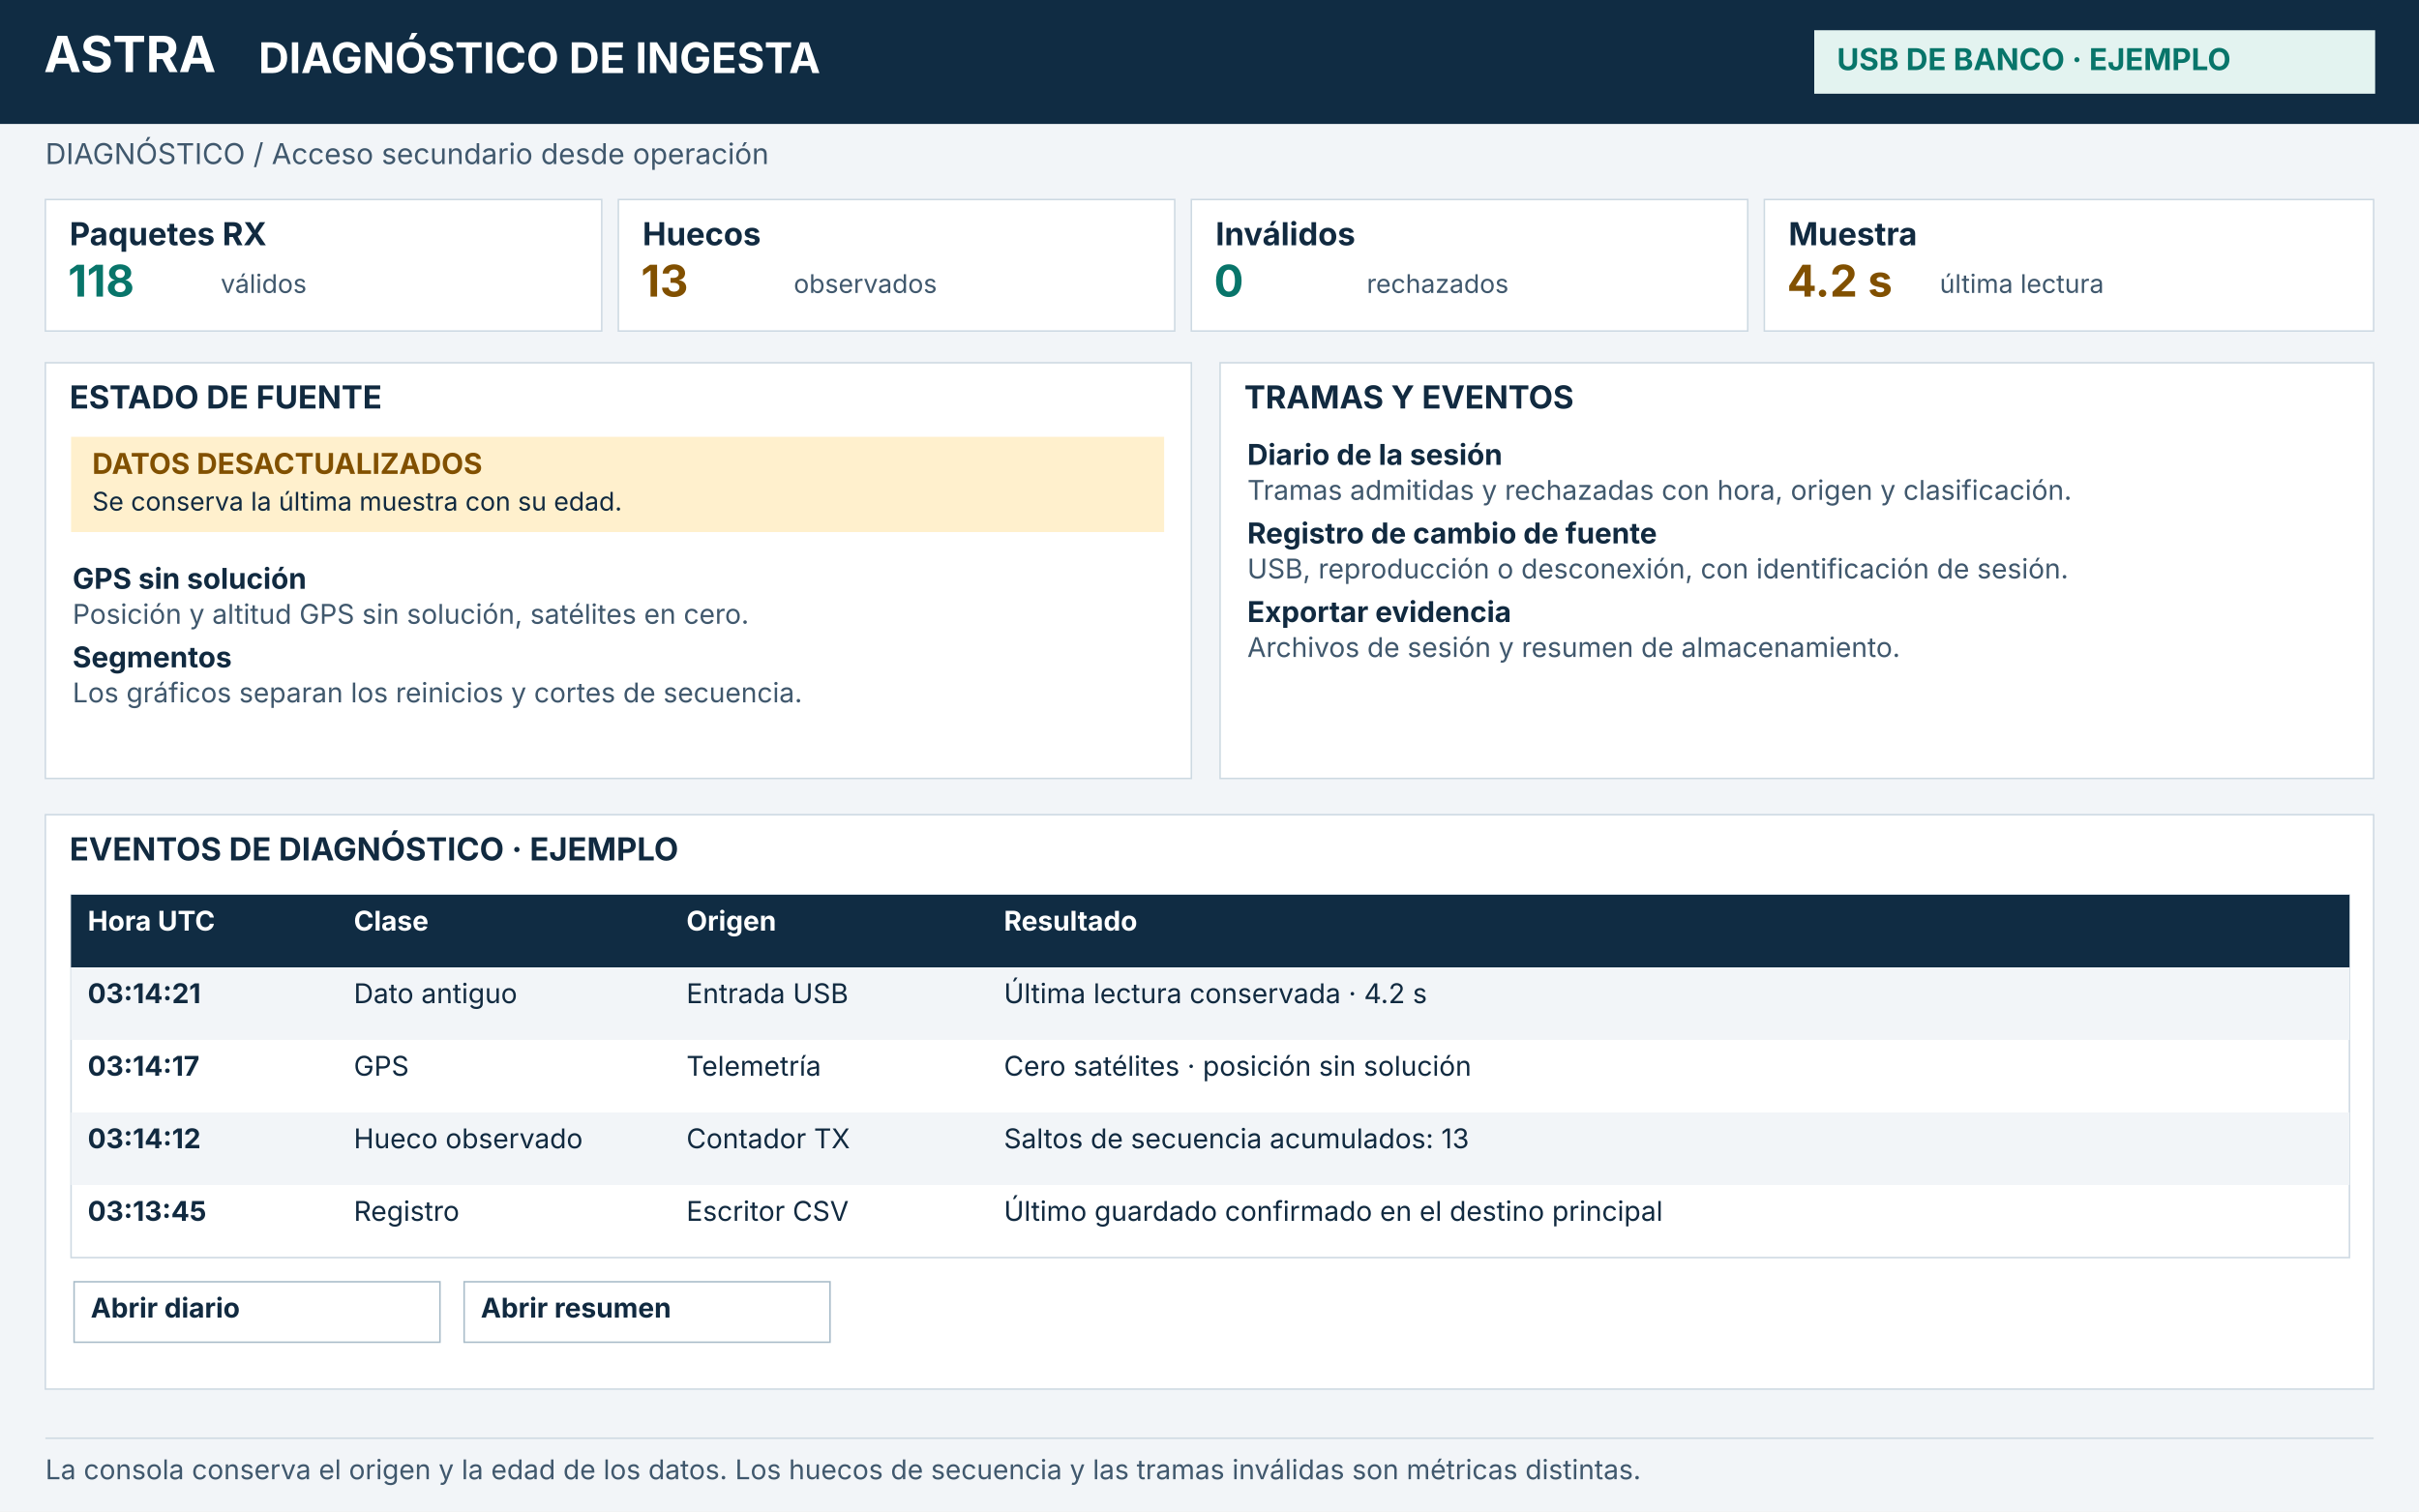
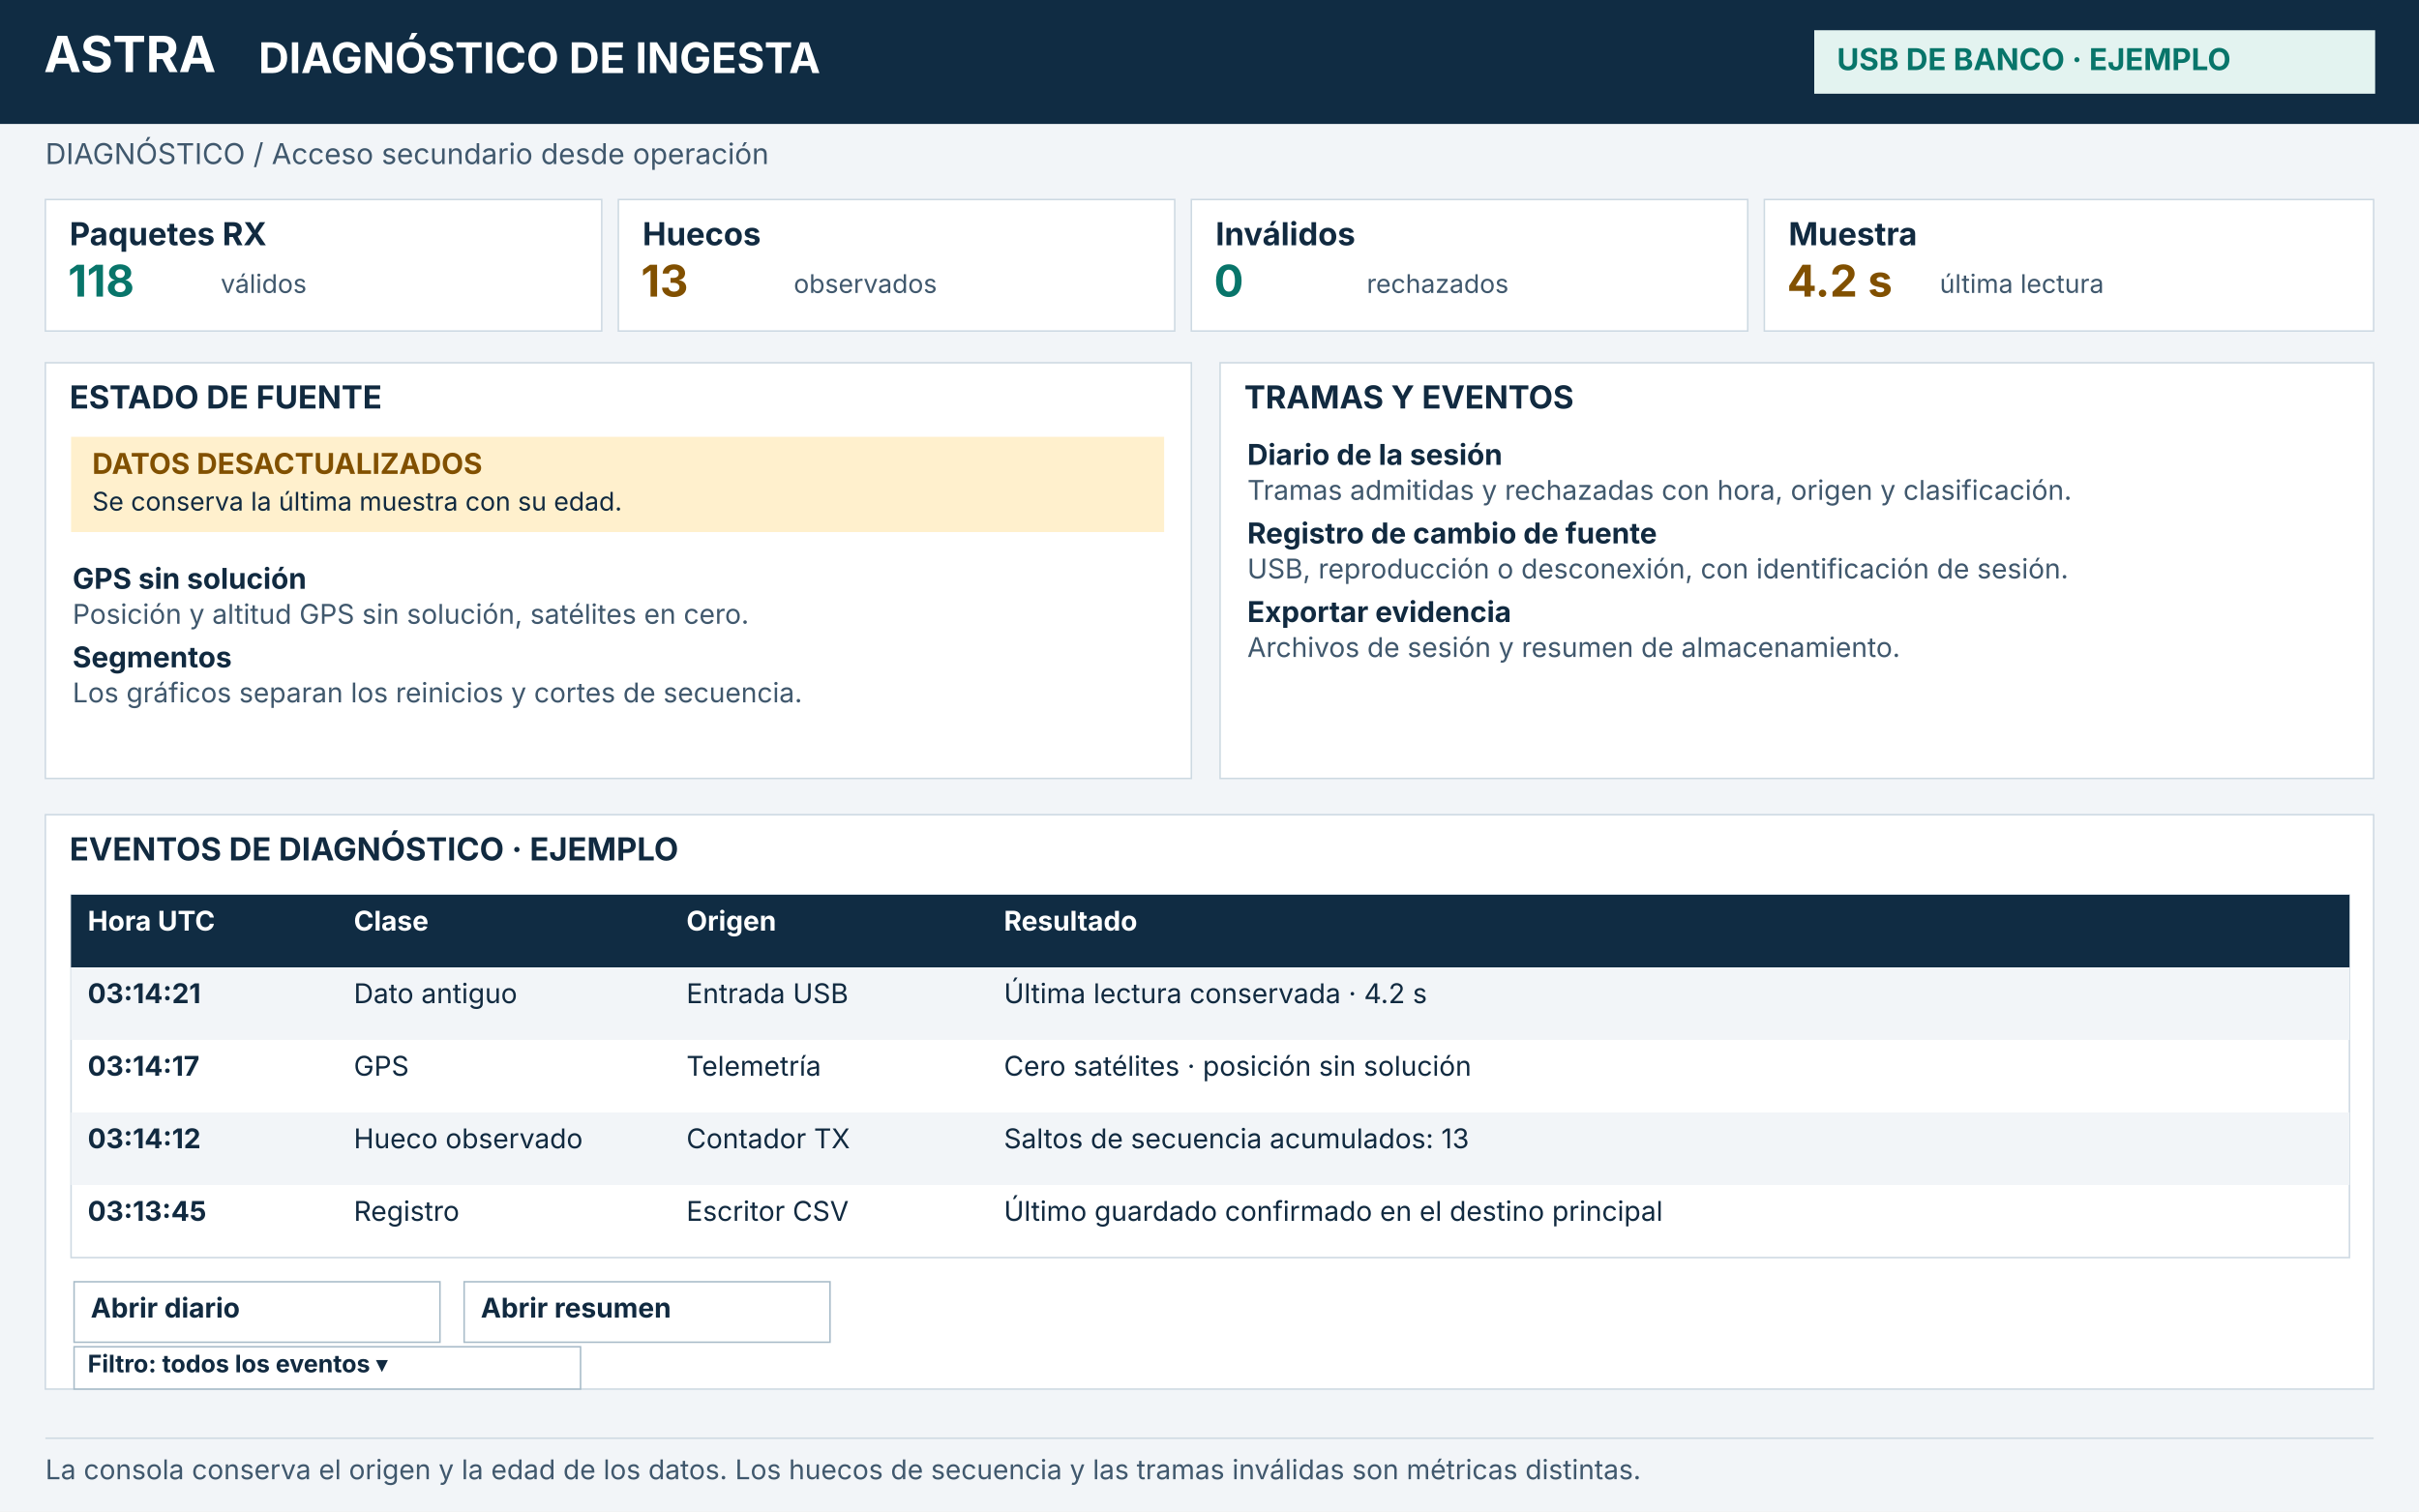
<svg xmlns="http://www.w3.org/2000/svg" viewBox="0 0 1600 1000" width="1600" height="1000" role="img" aria-labelledby="04_diagnostico-title 04_diagnostico-desc">
  <g font-family="Inter, Segoe UI, Arial, sans-serif">
    <rect x="0" y="0" width="1600" height="1000" fill="#F2F5F8" />
    <rect x="0" y="0" width="1600" height="82" fill="#102C43" />
    <text x="29" y="47.71" fill="#FFFFFF" font-size="33" font-weight="700">ASTRA</text>
    <text x="171" y="48.36" fill="#FFFFFF" font-size="28" font-weight="700">DIAGNÓSTICO DE INGESTA</text>
    <rect x="1200" y="20" width="371" height="42" fill="#E3F3F0" />
    <text x="1215" y="46.40" fill="#08756A" font-size="20" font-weight="700">USB DE BANCO · EJEMPLO</text>
    <text x="30" y="108.53" fill="#40586D" font-size="19" font-weight="400">DIAGNÓSTICO  /  Acceso secundario desde operación</text>
    <rect x="30" y="951" width="1540" height="1" fill="#CDD9E2" />
    <text x="30" y="978.66" fill="#40586D" font-size="18" font-weight="400">La consola conserva el origen y la edad de los datos. Los huecos de secuencia y las tramas inválidas son métricas distintas.</text>
    <rect x="30" y="132" width="368" height="87" fill="#FFFFFF" stroke="#CDD9E2" />
    <text x="46" y="162.27" fill="#112A40" font-size="21" font-weight="700">Paquetes RX</text>
    <text x="45" y="196.23" fill="#08756A" font-size="29" font-weight="700">118</text>
    <text x="146" y="193.79" fill="#40586D" font-size="17" font-weight="400">válidos</text>
    <rect x="409" y="132" width="368" height="87" fill="#FFFFFF" stroke="#CDD9E2" />
    <text x="425" y="162.27" fill="#112A40" font-size="21" font-weight="700">Huecos</text>
    <text x="424" y="196.23" fill="#815000" font-size="29" font-weight="700">13</text>
    <text x="525" y="193.79" fill="#40586D" font-size="17" font-weight="400">observados</text>
    <rect x="788" y="132" width="368" height="87" fill="#FFFFFF" stroke="#CDD9E2" />
    <text x="804" y="162.27" fill="#112A40" font-size="21" font-weight="700">Inválidos</text>
    <text x="803" y="196.23" fill="#08756A" font-size="29" font-weight="700">0</text>
    <text x="904" y="193.79" fill="#40586D" font-size="17" font-weight="400">rechazados</text>
    <rect x="1167" y="132" width="403" height="87" fill="#FFFFFF" stroke="#CDD9E2" />
    <text x="1183" y="162.27" fill="#112A40" font-size="21" font-weight="700">Muestra</text>
    <text x="1182" y="196.23" fill="#815000" font-size="29" font-weight="700">4.2 s</text>
    <text x="1283" y="193.79" fill="#40586D" font-size="17" font-weight="400">última lectura</text>
    <rect x="30" y="240" width="758" height="275" fill="#FFFFFF" stroke="#CDD9E2" />
    <text x="46" y="270.27" fill="#112A40" font-size="21" font-weight="700">ESTADO DE FUENTE</text>
    <rect x="47" y="289" width="723" height="63" fill="#FFF0CD" />
    <text x="61" y="313.53" fill="#815000" font-size="19" font-weight="700">DATOS DESACTUALIZADOS</text>
    <text x="61" y="337.79" fill="#112A40" font-size="17" font-weight="400">Se conserva la última muestra con su edad.</text>
    <text x="48" y="389.53" fill="#112A40" font-size="19" font-weight="700">GPS sin solución</text>
    <text x="48" y="412.66" fill="#40586D" font-size="18" font-weight="400">Posición y altitud GPS sin solución, satélites en cero.</text>
    <text x="48" y="441.53" fill="#112A40" font-size="19" font-weight="700">Segmentos</text>
    <text x="48" y="464.66" fill="#40586D" font-size="18" font-weight="400">Los gráficos separan los reinicios y cortes de secuencia.</text>
    <rect x="807" y="240" width="763" height="275" fill="#FFFFFF" stroke="#CDD9E2" />
    <text x="823" y="270.27" fill="#112A40" font-size="21" font-weight="700">TRAMAS Y EVENTOS</text>
    <text x="825" y="307.53" fill="#112A40" font-size="19" font-weight="700">Diario de la sesión</text>
    <text x="825" y="330.66" fill="#40586D" font-size="18" font-weight="400">Tramas admitidas y rechazadas con hora, origen y clasificación.</text>
    <text x="825" y="359.53" fill="#112A40" font-size="19" font-weight="700">Registro de cambio de fuente</text>
    <text x="825" y="382.66" fill="#40586D" font-size="18" font-weight="400">USB, reproducción o desconexión, con identificación de sesión.</text>
    <text x="825" y="411.53" fill="#112A40" font-size="19" font-weight="700">Exportar evidencia</text>
    <text x="825" y="434.66" fill="#40586D" font-size="18" font-weight="400">Archivos de sesión y resumen de almacenamiento.</text>
    <rect x="30" y="539" width="1540" height="380" fill="#FFFFFF" stroke="#CDD9E2" />
    <text x="46" y="569.27" fill="#112A40" font-size="21" font-weight="700">EVENTOS DE DIAGNÓSTICO · EJEMPLO</text>
    <rect x="47" y="592" width="1507" height="240" fill="#FFFFFF" stroke="#CDD9E2" />
    <rect x="47" y="592" width="1507" height="48" fill="#102C43" />
    <text x="58" y="615.66" fill="#FFFFFF" font-size="18" font-weight="700">Hora UTC</text>
    <text x="234" y="615.66" fill="#FFFFFF" font-size="18" font-weight="700">Clase</text>
    <text x="454" y="615.66" fill="#FFFFFF" font-size="18" font-weight="700">Origen</text>
    <text x="664" y="615.66" fill="#FFFFFF" font-size="18" font-weight="700">Resultado</text>
    <rect x="47" y="640" width="1507" height="48" fill="#F2F5F8" />
    <text x="58" y="663.66" fill="#112A40" font-size="18" font-weight="700">03:14:21</text>
    <text x="234" y="663.66" fill="#112A40" font-size="18" font-weight="400">Dato antiguo</text>
    <text x="454" y="663.66" fill="#112A40" font-size="18" font-weight="400">Entrada USB</text>
    <text x="664" y="663.66" fill="#112A40" font-size="18" font-weight="400">Última lectura conservada · 4.2 s</text>
    <text x="58" y="711.66" fill="#112A40" font-size="18" font-weight="700">03:14:17</text>
    <text x="234" y="711.66" fill="#112A40" font-size="18" font-weight="400">GPS</text>
    <text x="454" y="711.66" fill="#112A40" font-size="18" font-weight="400">Telemetría</text>
    <text x="664" y="711.66" fill="#112A40" font-size="18" font-weight="400">Cero satélites · posición sin solución</text>
    <rect x="47" y="736" width="1507" height="48" fill="#F2F5F8" />
    <text x="58" y="759.66" fill="#112A40" font-size="18" font-weight="700">03:14:12</text>
    <text x="234" y="759.66" fill="#112A40" font-size="18" font-weight="400">Hueco observado</text>
    <text x="454" y="759.66" fill="#112A40" font-size="18" font-weight="400">Contador TX</text>
    <text x="664" y="759.66" fill="#112A40" font-size="18" font-weight="400">Saltos de secuencia acumulados: 13</text>
    <text x="58" y="807.66" fill="#112A40" font-size="18" font-weight="700">03:13:45</text>
    <text x="234" y="807.66" fill="#112A40" font-size="18" font-weight="400">Registro</text>
    <text x="454" y="807.66" fill="#112A40" font-size="18" font-weight="400">Escritor CSV</text>
    <text x="664" y="807.66" fill="#112A40" font-size="18" font-weight="400">Último guardado confirmado en el destino principal</text>
    <rect x="49" y="848" width="242" height="40" fill="#FFFFFF" stroke="#A7BBC8" />
    <text x="60" y="871.66" fill="#112A40" font-size="18" font-weight="700">Abrir diario</text>
    <rect x="307" y="848" width="242" height="40" fill="#FFFFFF" stroke="#A7BBC8" />
    <text x="318" y="871.66" fill="#112A40" font-size="18" font-weight="700">Abrir resumen</text>
+     <rect x="49" y="891" width="335" height="28" fill="#FFFFFF" stroke="#A7BBC8" />
+     <text x="58" y="907.92" fill="#112A40" font-size="16" font-weight="700">Filtro: todos los eventos   ▾</text>
  </g>
</svg>
